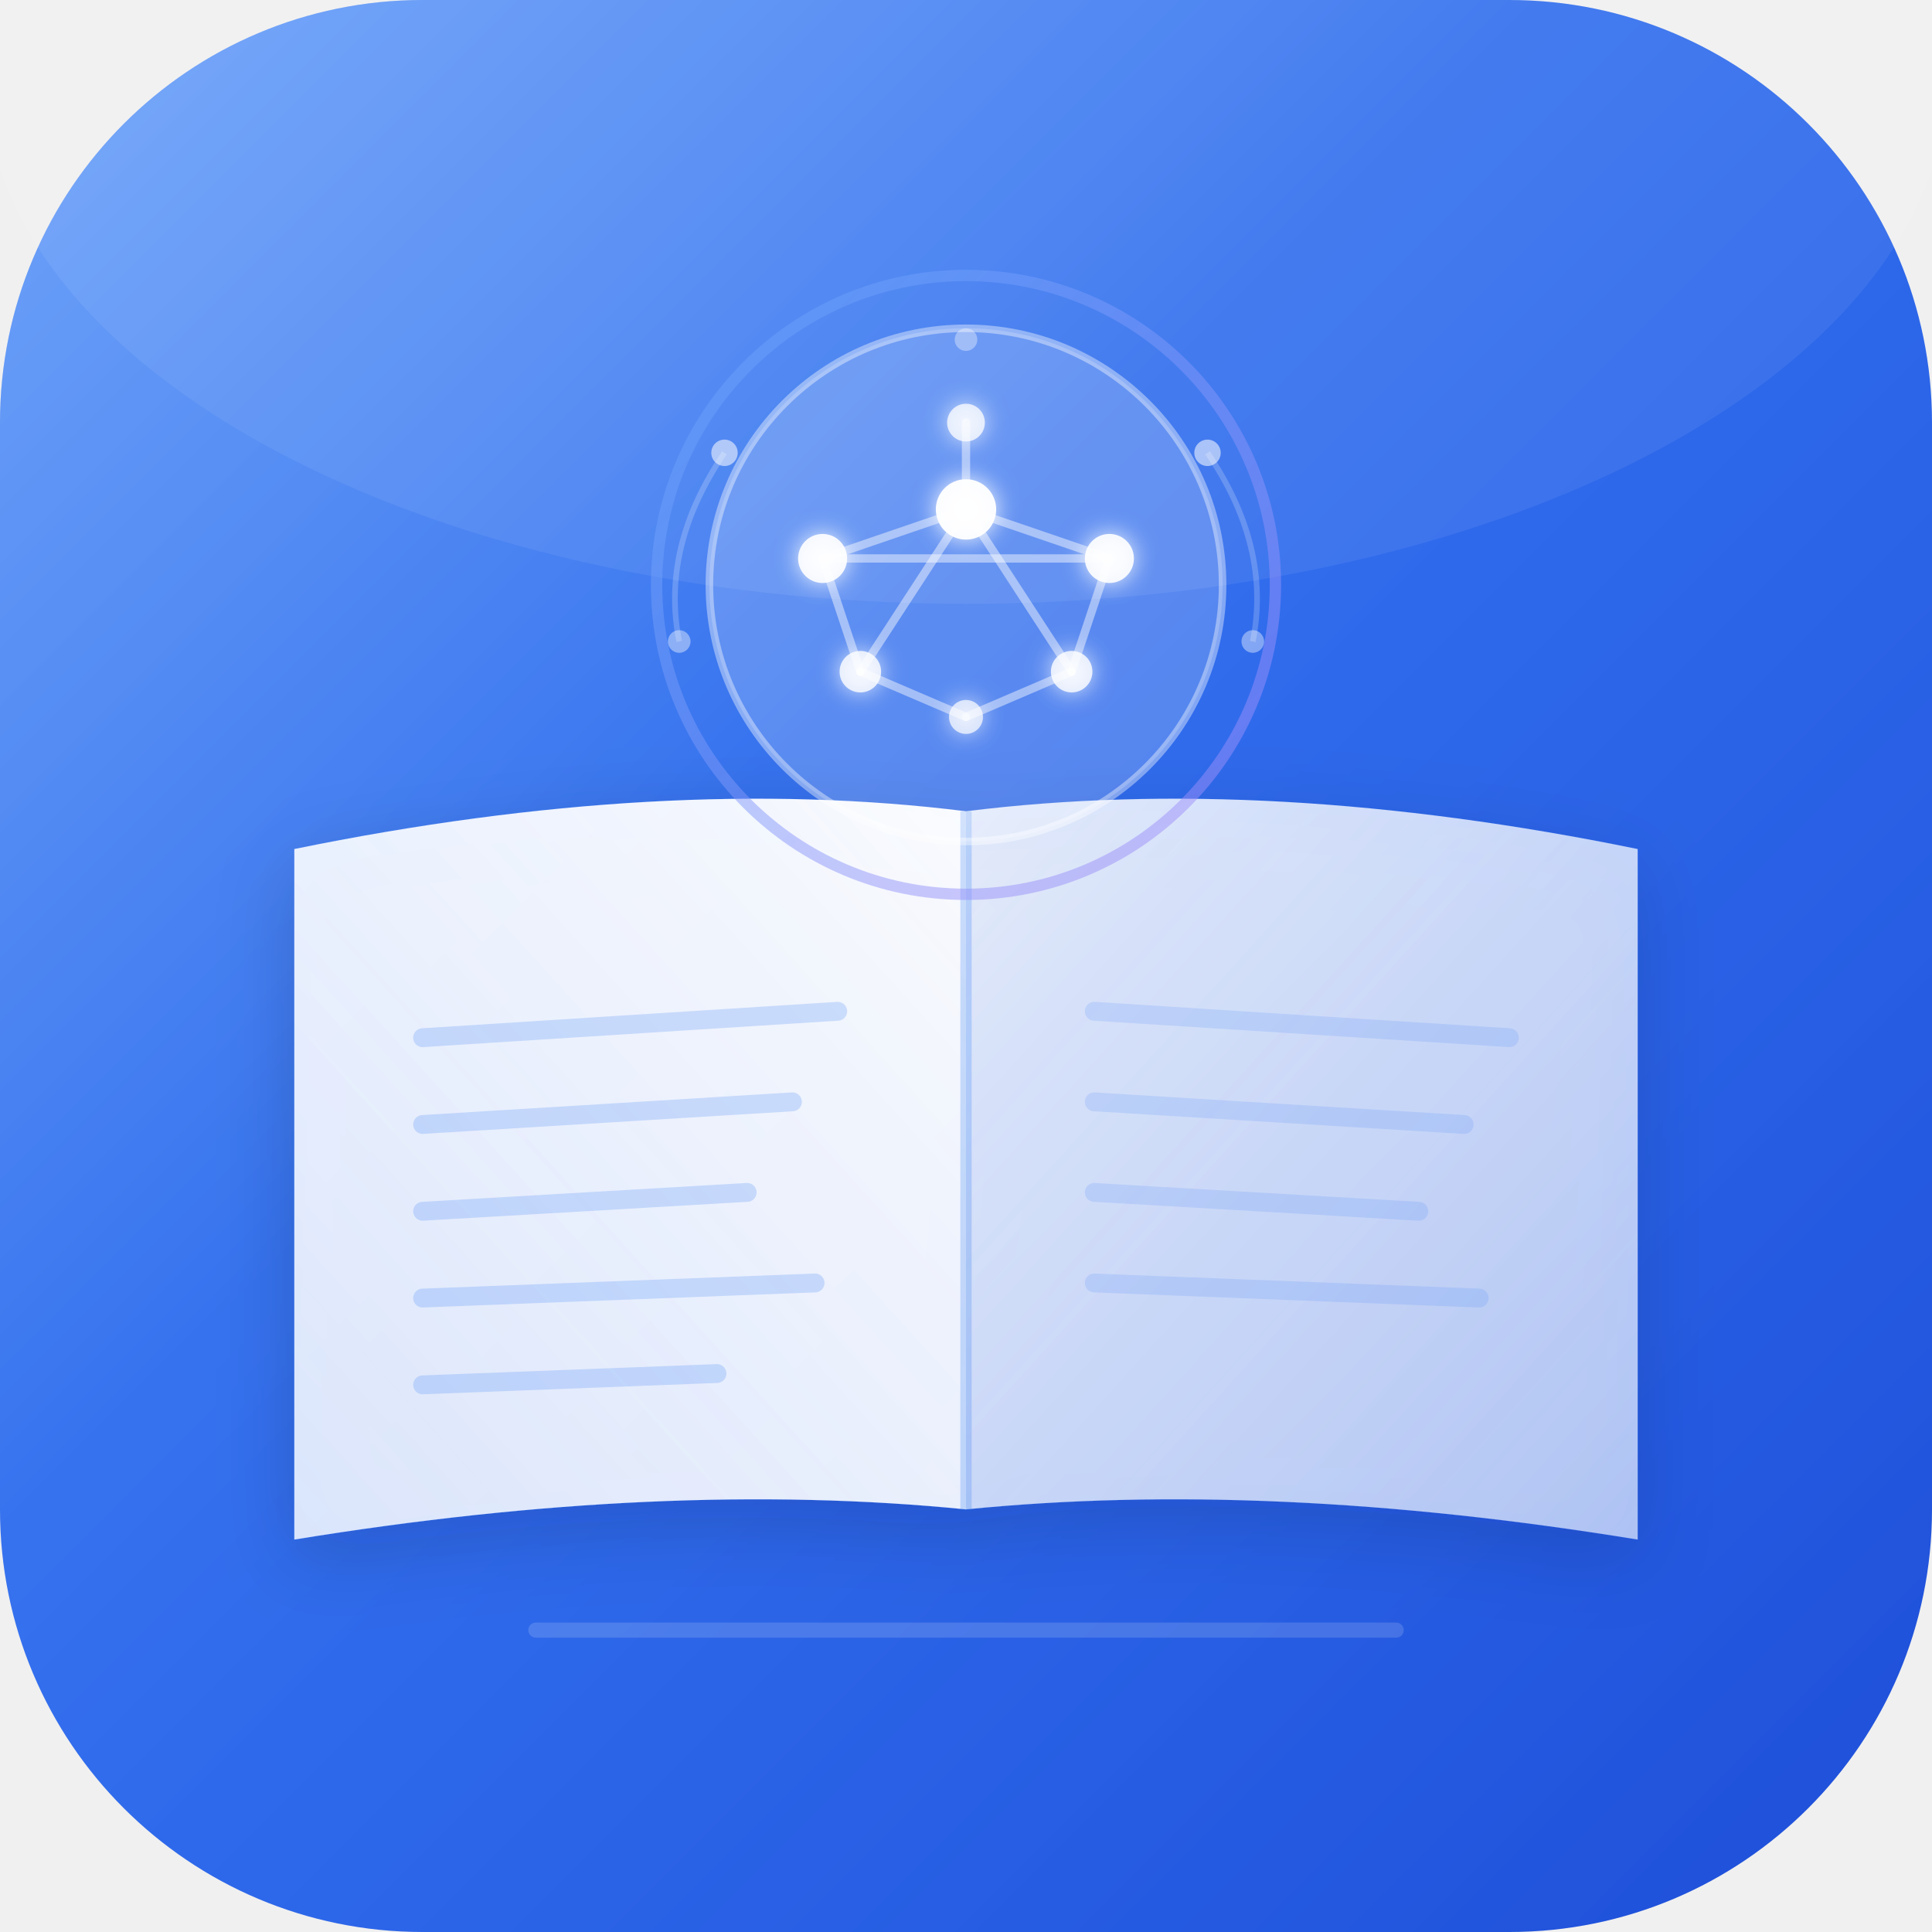
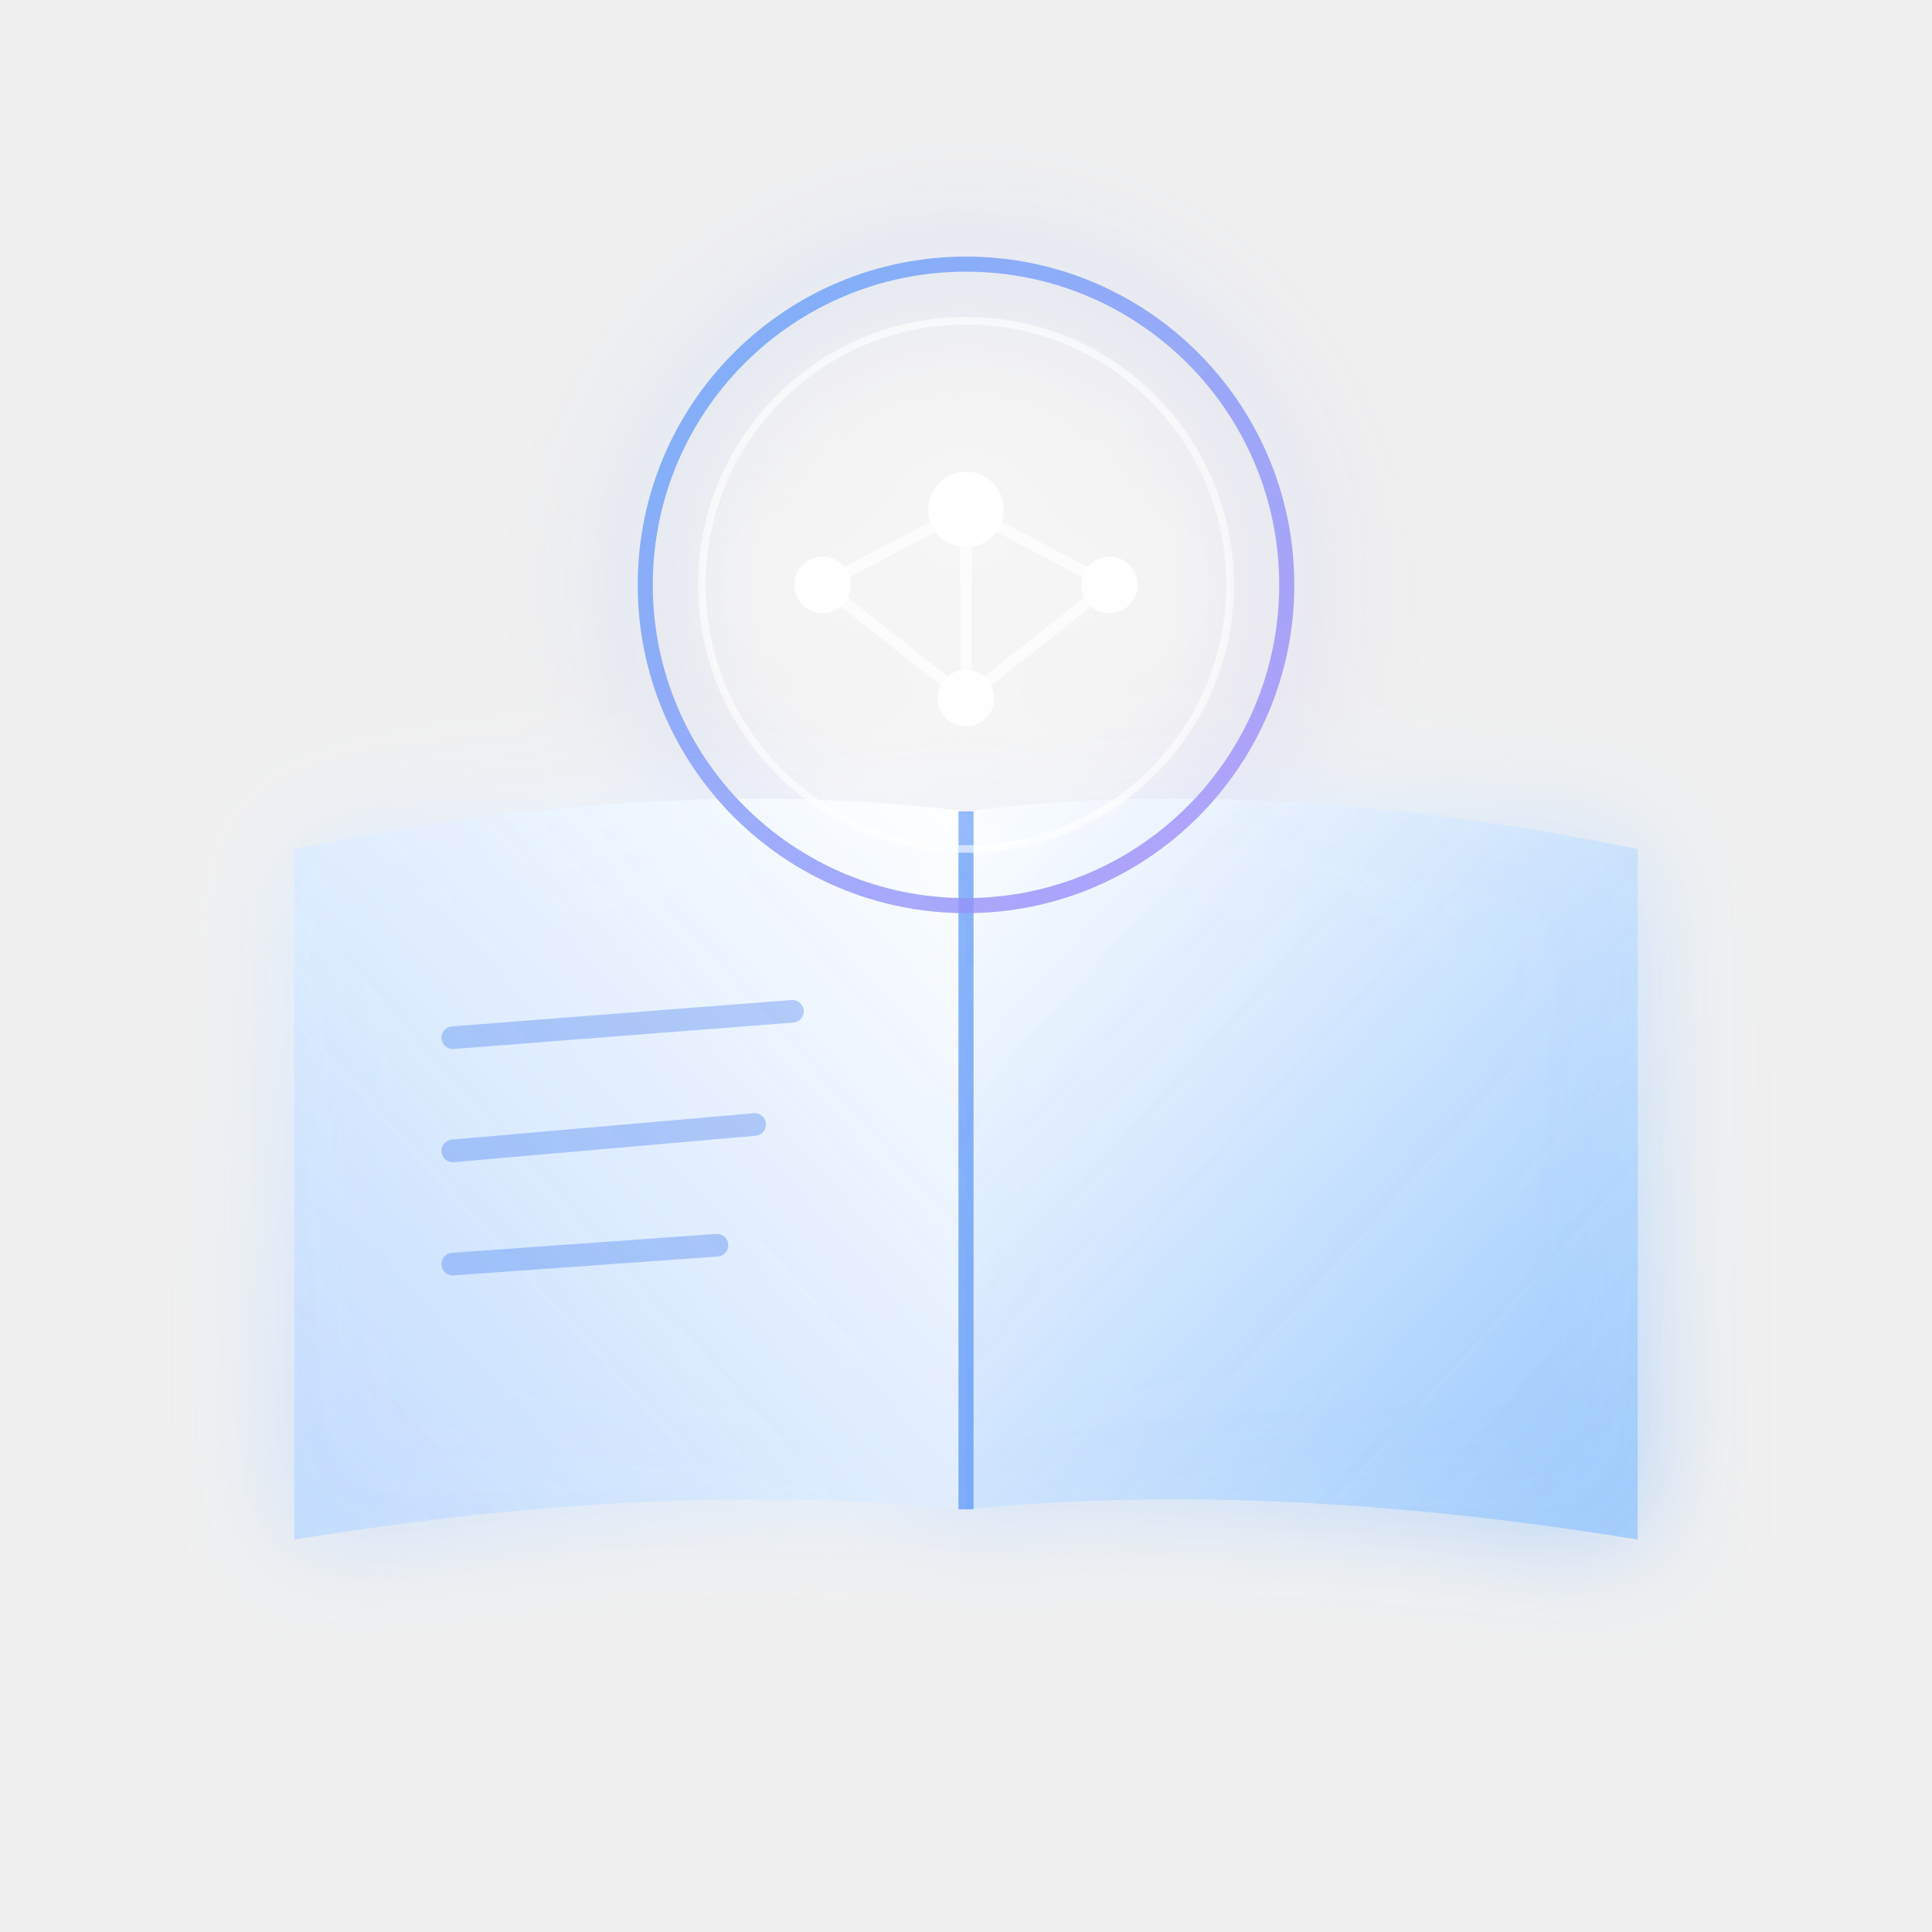
<svg xmlns="http://www.w3.org/2000/svg" viewBox="0 0 512 512" width="512" height="512">
  <defs>
-     <linearGradient id="bgGrad" x1="0%" y1="0%" x2="100%" y2="100%">
-       <stop offset="0%" stop-color="#3b82f6" />
-       <stop offset="50%" stop-color="#2563eb" />
-       <stop offset="100%" stop-color="#1d4ed8" />
-     </linearGradient>
-     <linearGradient id="sheen" x1="0%" y1="0%" x2="100%" y2="100%">
-       <stop offset="0%" stop-color="rgba(255,255,255,0.28)" />
-       <stop offset="40%" stop-color="rgba(255,255,255,0.06)" />
-       <stop offset="100%" stop-color="rgba(255,255,255,0)" />
-     </linearGradient>
-     <linearGradient id="pageL" x1="100%" y1="0%" x2="0%" y2="100%">
-       <stop offset="0%" stop-color="rgba(255,255,255,0.97)" />
-       <stop offset="100%" stop-color="rgba(240,245,255,0.88)" />
-     </linearGradient>
-     <linearGradient id="pageR" x1="0%" y1="0%" x2="100%" y2="100%">
-       <stop offset="0%" stop-color="rgba(255,255,255,0.85)" />
-       <stop offset="100%" stop-color="rgba(230,238,255,0.70)" />
-     </linearGradient>
    <linearGradient id="aiRing" x1="0%" y1="0%" x2="100%" y2="100%">
      <stop offset="0%" stop-color="#60a5fa" />
      <stop offset="100%" stop-color="#a78bfa" />
    </linearGradient>
-     <filter id="dropShadow" x="-10%" y="-10%" width="130%" height="140%">
-       <feDropShadow dx="0" dy="6" stdDeviation="10" flood-color="rgba(15,23,42,0.18)" />
-     </filter>
-     <filter id="glowSoft" x="-20%" y="-20%" width="140%" height="140%">
-       <feGaussianBlur stdDeviation="6" result="blur" />
-       <feMerge>
-         <feMergeNode in="blur" />
-         <feMergeNode in="SourceGraphic" />
-       </feMerge>
-     </filter>
-     <filter id="innerGlow">
-       <feGaussianBlur stdDeviation="3" result="blur" />
-       <feMerge>
-         <feMergeNode in="blur" />
-         <feMergeNode in="SourceGraphic" />
-       </feMerge>
+     <linearGradient id="pageL" x1="100%" y1="0%" x2="0%" y2="100%">
+       <stop offset="0%" stop-color="rgba(255,255,255,1)" />
+       <stop offset="100%" stop-color="rgba(191,219,254,0.9)" />
+     </linearGradient>
+     <linearGradient id="pageR" x1="0%" y1="0%" x2="100%" y2="100%">
+       <stop offset="0%" stop-color="rgba(255,255,255,0.9)" />
+       <stop offset="100%" stop-color="rgba(147,197,253,0.8)" />
+     </linearGradient>
+     <filter id="glow" x="-20%" y="-20%" width="140%" height="140%">
+       <feGaussianBlur stdDeviation="15" result="blur" />
+       <feComposite in="SourceGraphic" in2="blur" operator="over" />
    </filter>
  </defs>
-   <rect width="512" height="512" rx="112" fill="url(#bgGrad)" />
-   <rect width="512" height="512" rx="112" fill="url(#sheen)" />
-   <ellipse cx="256" cy="20" rx="260" ry="140" fill="rgba(255,255,255,0.07)" />
-   <g filter="url(#dropShadow)">
-     <path d="M256 215 Q176 205, 78 225 L78 408 Q176 392, 256 400 Z" fill="url(#pageL)" />
-     <path d="M256 215 Q336 205, 434 225 L434 408 Q336 392, 256 400 Z" fill="url(#pageR)" />
-     <line x1="256" y1="215" x2="256" y2="400" stroke="rgba(59,130,246,0.25)" stroke-width="3" />
+   <g filter="url(#glow)">
+     <g>
+       <path d="M256 215 Q176 205, 78 225 L78 408 Q176 392, 256 400 Z" fill="url(#pageL)" />
+       <path d="M256 215 Q336 205, 434 225 L434 408 Q336 392, 256 400 Z" fill="url(#pageR)" />
+       <line x1="256" y1="215" x2="256" y2="400" stroke="#3b82f6" stroke-width="4" opacity="0.6" />
+     </g>
+     <g stroke="#2563eb" stroke-width="6" stroke-linecap="round" opacity="0.3">
+       <line x1="120" y1="275" x2="210" y2="268" />
+       <line x1="120" y1="305" x2="200" y2="298" />
+       <line x1="120" y1="335" x2="190" y2="330" />
+     </g>
+     <circle cx="256" cy="155" r="85" fill="none" stroke="url(#aiRing)" stroke-width="4" opacity="0.8" />
+     <circle cx="256" cy="155" r="70" fill="rgba(255,255,255,0.1)" stroke="rgba(255,255,255,0.6)" stroke-width="2" />
+     <g fill="white">
+       <circle cx="256" cy="135" r="10" opacity="1" />
+       <circle cx="218" cy="155" r="7.5" opacity="0.9" />
+       <circle cx="294" cy="155" r="7.5" opacity="0.9" />
+       <circle cx="256" cy="185" r="7.5" opacity="0.9" />
+     </g>
+     <g stroke="white" stroke-width="3" stroke-linecap="round" opacity="0.7">
+       <line x1="256" y1="135" x2="218" y2="155" />
+       <line x1="256" y1="135" x2="294" y2="155" />
+       <line x1="256" y1="135" x2="256" y2="185" />
+       <line x1="218" y1="155" x2="256" y2="185" />
+       <line x1="294" y1="155" x2="256" y2="185" />
+     </g>
  </g>
-   <g stroke="rgba(59,130,246,0.22)" stroke-width="5" stroke-linecap="round">
-     <line x1="112" y1="275" x2="222" y2="268" />
-     <line x1="112" y1="298" x2="210" y2="292" />
-     <line x1="112" y1="321" x2="198" y2="316" />
-     <line x1="112" y1="344" x2="216" y2="340" />
-     <line x1="112" y1="367" x2="190" y2="364" />
-   </g>
-   <g stroke="rgba(59,130,246,0.16)" stroke-width="5" stroke-linecap="round">
-     <line x1="290" y1="268" x2="400" y2="275" />
-     <line x1="290" y1="292" x2="388" y2="298" />
-     <line x1="290" y1="316" x2="376" y2="321" />
-     <line x1="290" y1="340" x2="392" y2="344" />
-   </g>
-   <circle cx="256" cy="155" r="82" fill="none" stroke="url(#aiRing)" stroke-width="3" opacity="0.5" />
-   <circle cx="256" cy="155" r="68" fill="rgba(255,255,255,0.18)" stroke="rgba(255,255,255,0.4)" stroke-width="2" />
-   <g filter="url(#innerGlow)">
-     <circle cx="256" cy="135" r="8" fill="white" opacity="0.95" />
-     <circle cx="218" cy="148" r="6.5" fill="white" opacity="0.9" />
-     <circle cx="294" cy="148" r="6.5" fill="white" opacity="0.9" />
-     <circle cx="228" cy="178" r="5.5" fill="white" opacity="0.8" />
-     <circle cx="284" cy="178" r="5.5" fill="white" opacity="0.8" />
-     <circle cx="256" cy="190" r="4.5" fill="white" opacity="0.7" />
-     <circle cx="256" cy="112" r="5" fill="white" opacity="0.75" />
-   </g>
-   <g stroke="rgba(255,255,255,0.45)" stroke-width="2.2" stroke-linecap="round">
-     <line x1="256" y1="135" x2="218" y2="148" />
-     <line x1="256" y1="135" x2="294" y2="148" />
-     <line x1="256" y1="135" x2="256" y2="112" />
-     <line x1="218" y1="148" x2="228" y2="178" />
-     <line x1="294" y1="148" x2="284" y2="178" />
-     <line x1="228" y1="178" x2="256" y2="190" />
-     <line x1="284" y1="178" x2="256" y2="190" />
-     <line x1="218" y1="148" x2="294" y2="148" />
-     <line x1="256" y1="135" x2="228" y2="178" />
-     <line x1="256" y1="135" x2="284" y2="178" />
-   </g>
-   <circle cx="192" cy="120" r="3.5" fill="rgba(255,255,255,0.55)" />
-   <circle cx="320" cy="120" r="3.5" fill="rgba(255,255,255,0.55)" />
-   <circle cx="180" cy="170" r="3" fill="rgba(255,255,255,0.4)" />
-   <circle cx="332" cy="170" r="3" fill="rgba(255,255,255,0.4)" />
-   <circle cx="256" cy="90" r="3" fill="rgba(255,255,255,0.35)" />
-   <path d="M192 120 Q175 145, 180 170" fill="none" stroke="rgba(255,255,255,0.2)" stroke-width="1.5" />
-   <path d="M320 120 Q337 145, 332 170" fill="none" stroke="rgba(255,255,255,0.2)" stroke-width="1.5" />
-   <rect x="140" y="430" width="232" height="4" rx="2" fill="rgba(255,255,255,0.15)" />
</svg>
